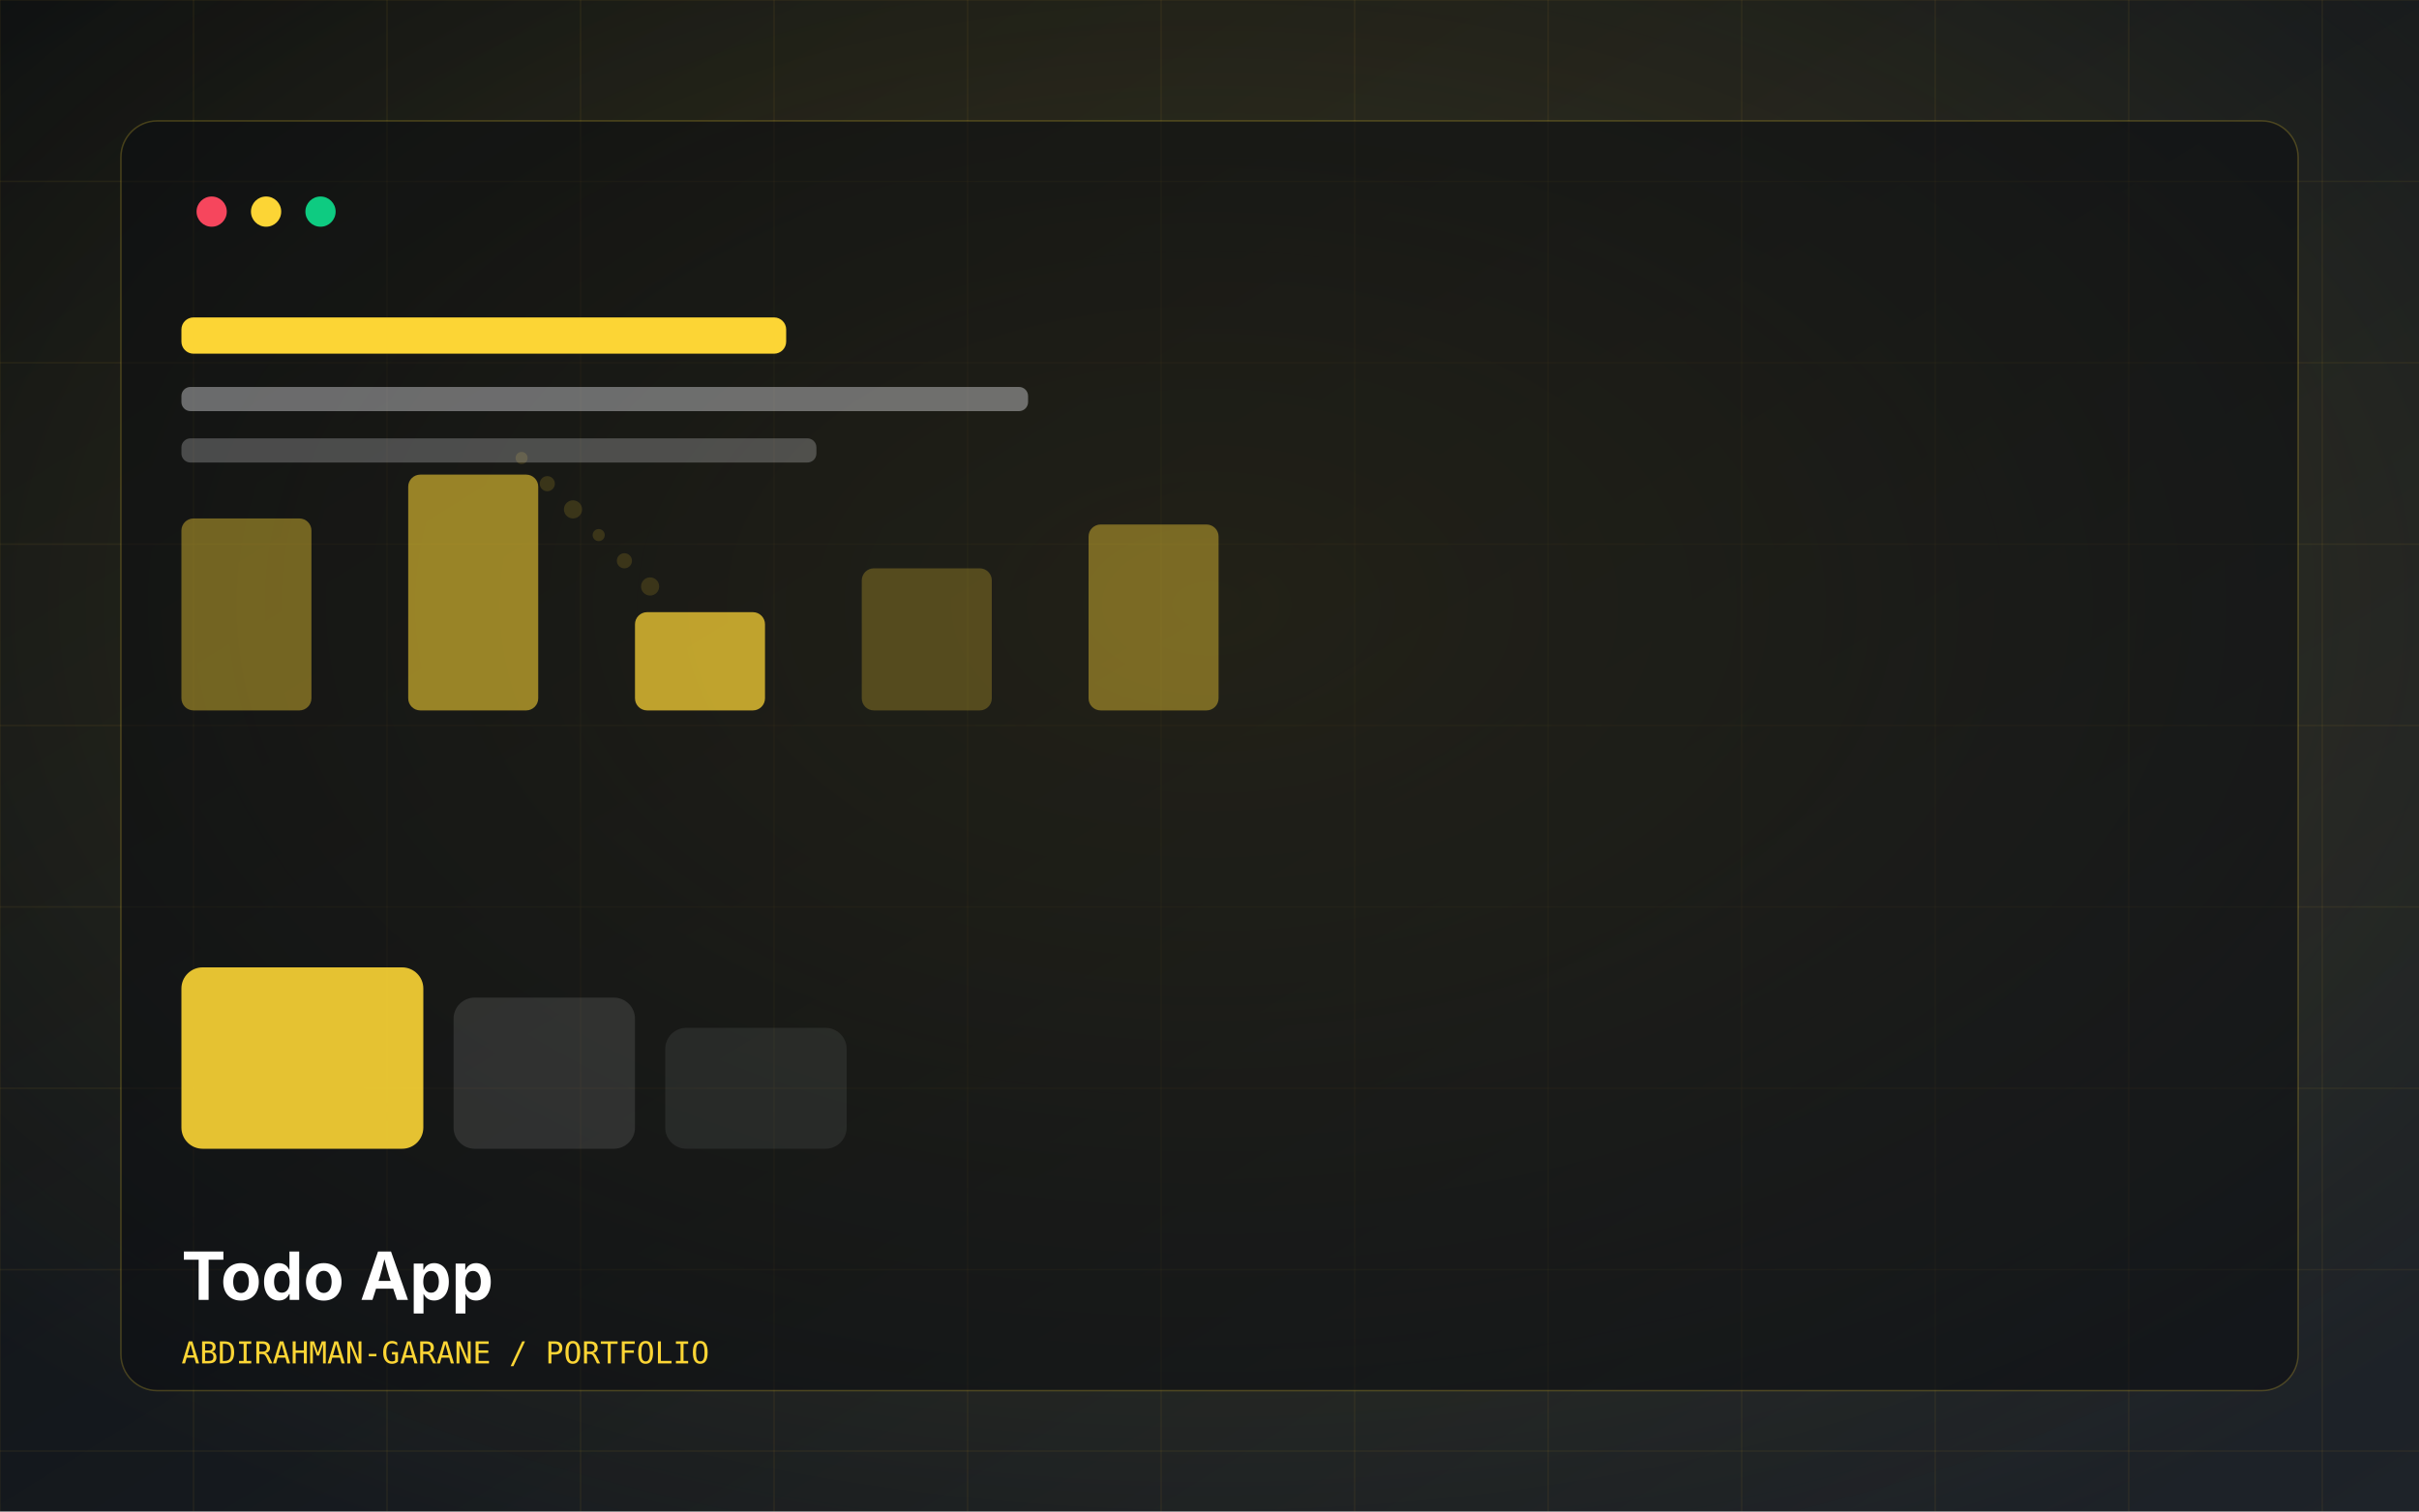
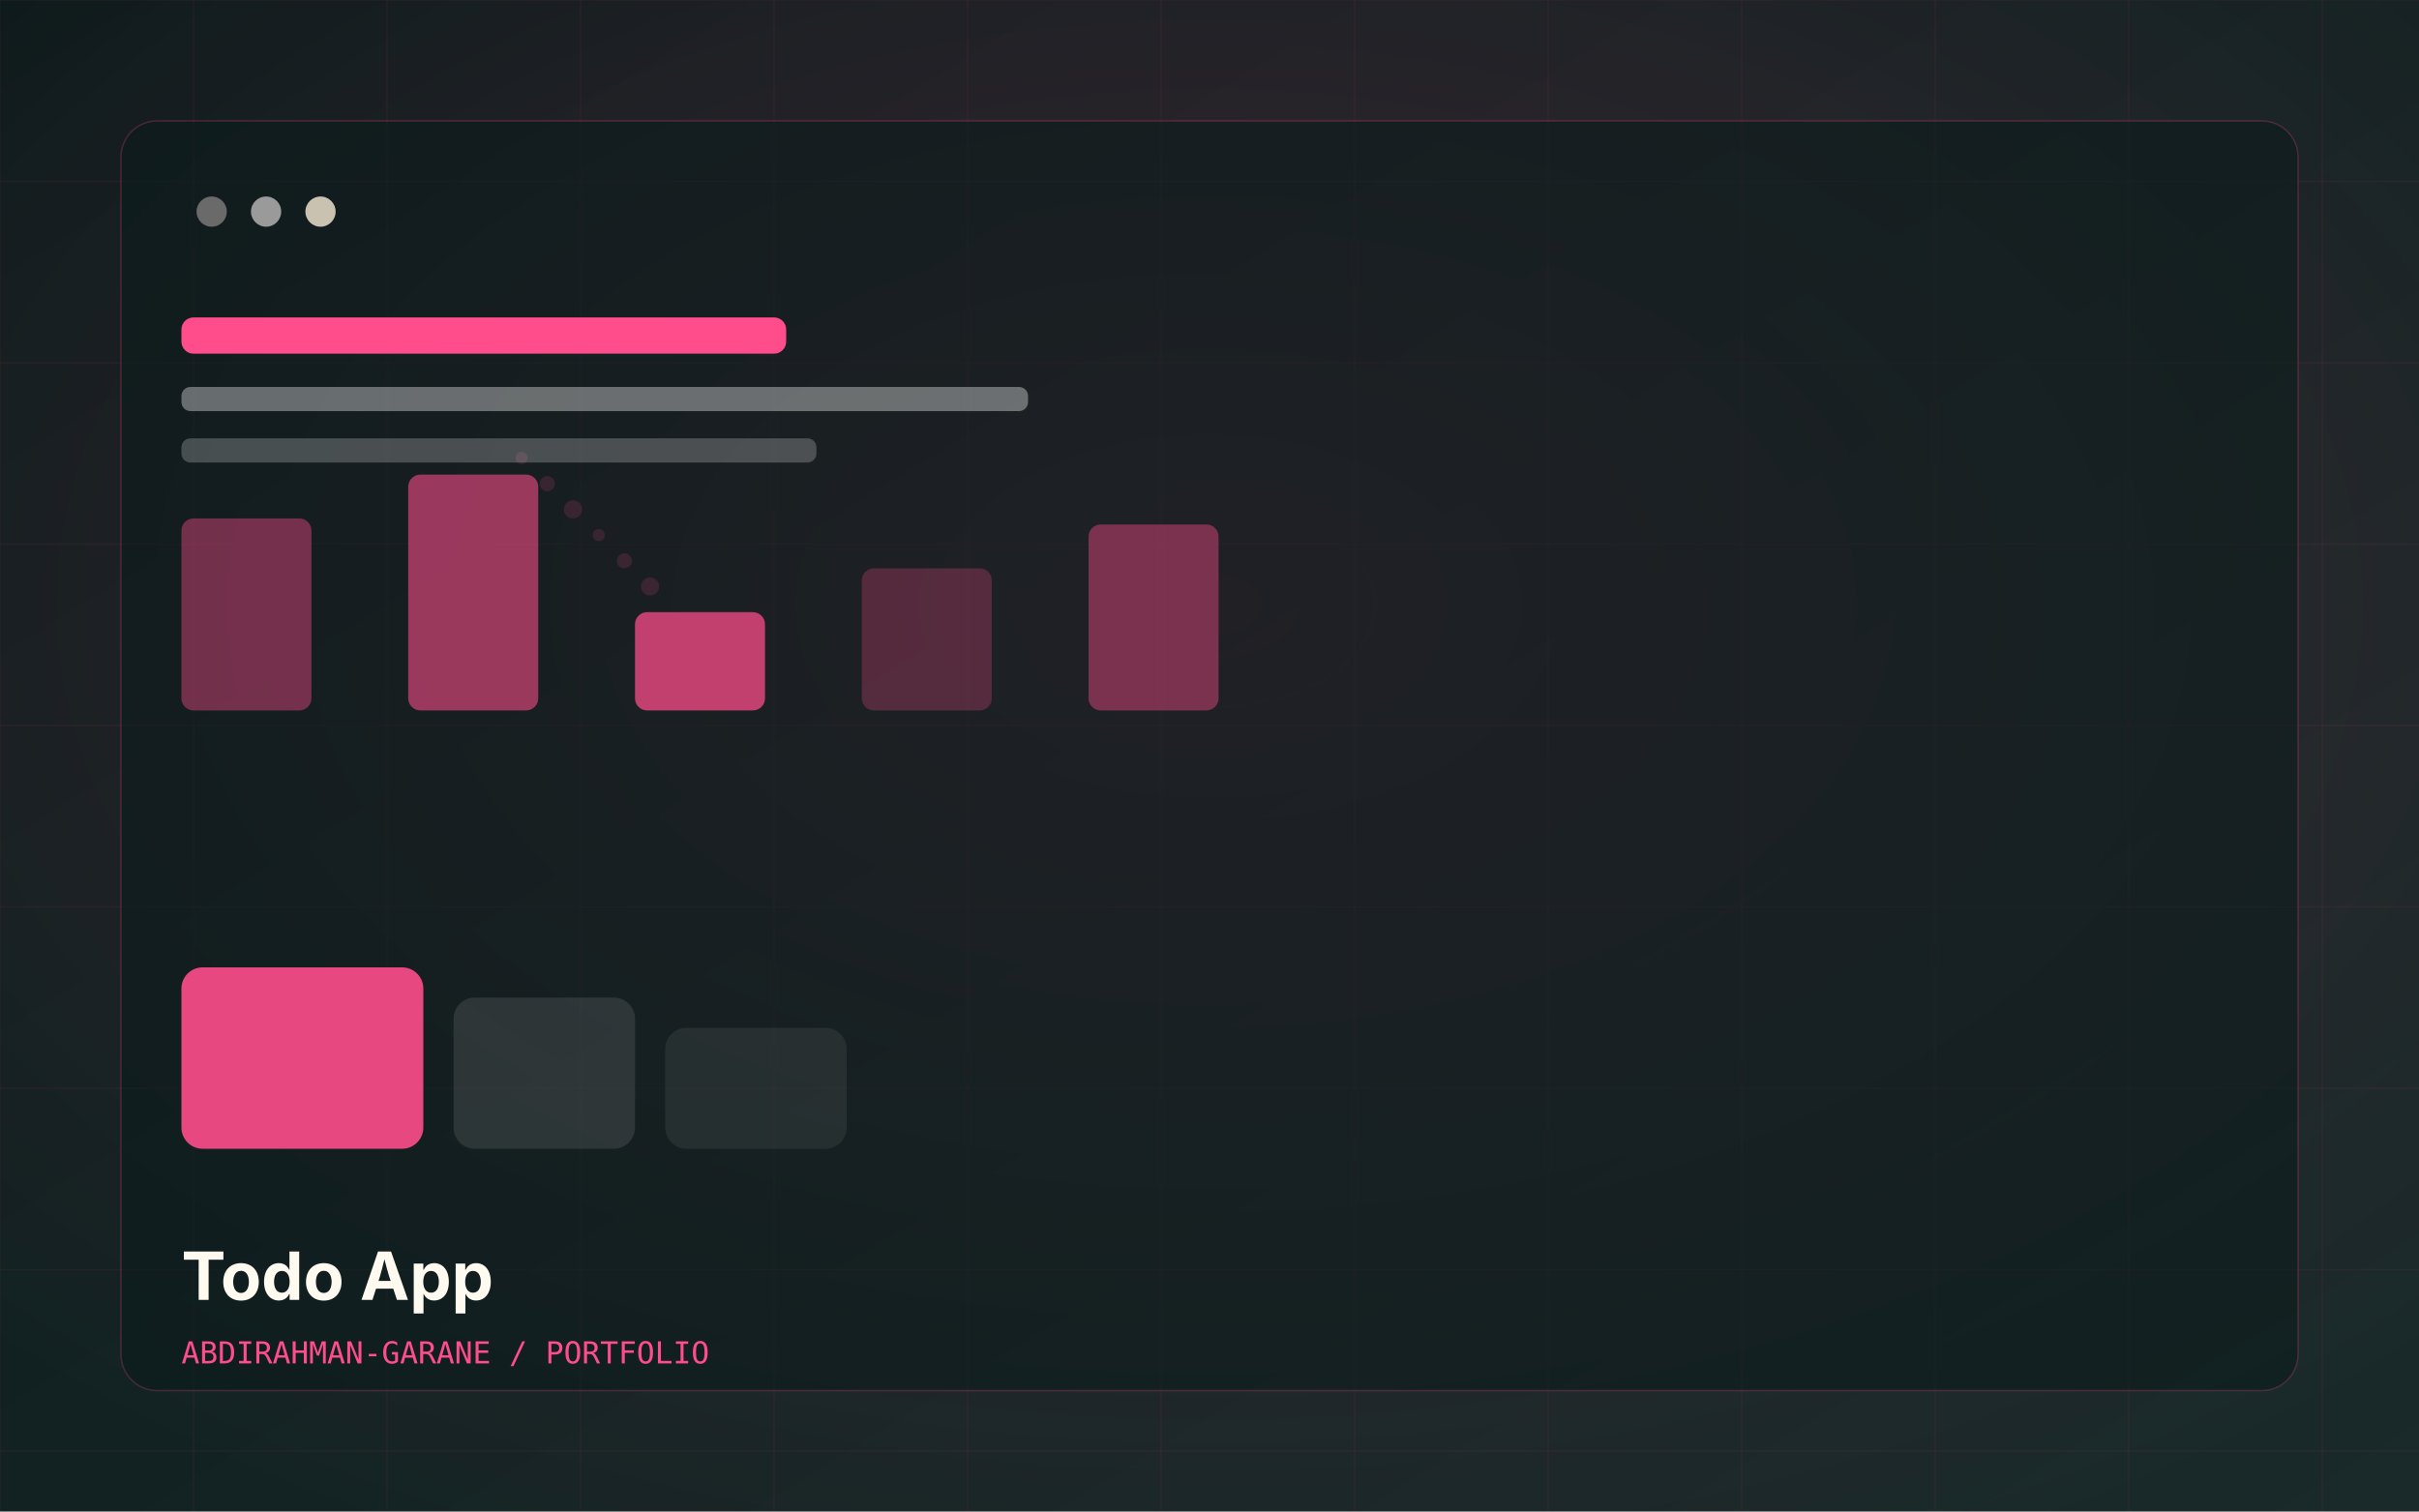
<svg xmlns="http://www.w3.org/2000/svg" width="1600" height="1000" viewBox="0 0 1600 1000">
  <defs>
    <linearGradient id="bg" x1="0" y1="0" x2="1" y2="1">
-       <stop offset="0" stop-color="#0b0e11" />
-       <stop offset="1" stop-color="#1e2329" />
+       <stop offset="0" stop-color="#0a1a1a" />
+       <stop offset="1" stop-color="#1a2a2a" />
    </linearGradient>
    <radialGradient id="glow" cx="0.5" cy="0.4" r="0.7">
-       <stop offset="0" stop-color="#fcd535" stop-opacity="0.18" />
-       <stop offset="1" stop-color="#fcd535" stop-opacity="0" />
+       <stop offset="0" stop-color="#ff4d8b" stop-opacity="0.18" />
+       <stop offset="1" stop-color="#ff4d8b" stop-opacity="0" />
    </radialGradient>
  </defs>
  <rect width="1600" height="1000" fill="url(#bg)" />
  <rect width="1600" height="1000" fill="url(#glow)" />
-   <g stroke="#fcd535" stroke-opacity="0.06">
+   <g stroke="#ff4d8b" stroke-opacity="0.06">
    <line x1="0" y1="0" x2="1600" y2="0" />
    <line x1="0" y1="120" x2="1600" y2="120" />
    <line x1="0" y1="240" x2="1600" y2="240" />
    <line x1="0" y1="360" x2="1600" y2="360" />
    <line x1="0" y1="480" x2="1600" y2="480" />
    <line x1="0" y1="600" x2="1600" y2="600" />
    <line x1="0" y1="720" x2="1600" y2="720" />
    <line x1="0" y1="840" x2="1600" y2="840" />
    <line x1="0" y1="960" x2="1600" y2="960" />
    <line x1="0" y1="1080" x2="1600" y2="1080" />
    <line x1="0" y1="1200" x2="1600" y2="1200" />
    <line x1="0" y1="1320" x2="1600" y2="1320" />
    <line x1="0" y1="1440" x2="1600" y2="1440" />
    <line x1="0" y1="1560" x2="1600" y2="1560" />
    <line x1="0" y1="0" x2="0" y2="1000" />
    <line x1="128" y1="0" x2="128" y2="1000" />
    <line x1="256" y1="0" x2="256" y2="1000" />
    <line x1="384" y1="0" x2="384" y2="1000" />
    <line x1="512" y1="0" x2="512" y2="1000" />
    <line x1="640" y1="0" x2="640" y2="1000" />
    <line x1="768" y1="0" x2="768" y2="1000" />
    <line x1="896" y1="0" x2="896" y2="1000" />
    <line x1="1024" y1="0" x2="1024" y2="1000" />
    <line x1="1152" y1="0" x2="1152" y2="1000" />
    <line x1="1280" y1="0" x2="1280" y2="1000" />
    <line x1="1408" y1="0" x2="1408" y2="1000" />
    <line x1="1536" y1="0" x2="1536" y2="1000" />
    <line x1="1664" y1="0" x2="1664" y2="1000" />
  </g>
-   <circle cx="345" cy="303" r="4" fill="#fcd535" opacity="0.35" />
-   <circle cx="362" cy="320" r="5" fill="#fcd535" opacity="0.35" />
-   <circle cx="379" cy="337" r="6" fill="#fcd535" opacity="0.35" />
-   <circle cx="396" cy="354" r="4" fill="#fcd535" opacity="0.35" />
-   <circle cx="413" cy="371" r="5" fill="#fcd535" opacity="0.35" />
-   <circle cx="430" cy="388" r="6" fill="#fcd535" opacity="0.35" />
-   <rect x="80" y="80" width="1440" height="840" rx="24" fill="#0b0e11" fill-opacity="0.55" stroke="#fcd535" stroke-opacity="0.22" />
-   <circle cx="140" cy="140" r="10" fill="#f6465d" />
-   <circle cx="176" cy="140" r="10" fill="#fcd535" />
-   <circle cx="212" cy="140" r="10" fill="#0ecb81" />
-   <rect x="120" y="210" width="400" height="24" rx="8" fill="#fcd535" />
-   <rect x="120" y="256" width="560" height="16" rx="6" fill="#eaecef" opacity="0.4" />
-   <rect x="120" y="290" width="420" height="16" rx="6" fill="#eaecef" opacity="0.25" />
-   <rect x="120" y="343" width="86" height="127" rx="8" fill="#fcd535" opacity="0.41" />
-   <rect x="270" y="314" width="86" height="156" rx="8" fill="#fcd535" opacity="0.57" />
-   <rect x="420" y="405" width="86" height="65" rx="8" fill="#fcd535" opacity="0.73" />
-   <rect x="570" y="376" width="86" height="94" rx="8" fill="#fcd535" opacity="0.25" />
-   <rect x="720" y="347" width="86" height="123" rx="8" fill="#fcd535" opacity="0.41" />
-   <rect x="120" y="640" width="160" height="120" rx="14" fill="#fcd535" opacity="0.9" />
-   <rect x="300" y="660" width="120" height="100" rx="14" fill="#eaecef" opacity="0.12" />
-   <rect x="440" y="680" width="120" height="80" rx="14" fill="#eaecef" opacity="0.08" />
-   <text x="120" y="860" font-family="Inter, sans-serif" font-size="44" font-weight="700" fill="#ffffff">Todo App</text>
-   <text x="120" y="902" font-family="'JetBrains Mono', monospace" font-size="20" fill="#fcd535">ABDIRAHMAN-GARANE / PORTFOLIO</text>
+   <circle cx="345" cy="303" r="4" fill="#ff4d8b" opacity="0.35" />
+   <circle cx="362" cy="320" r="5" fill="#ff4d8b" opacity="0.35" />
+   <circle cx="379" cy="337" r="6" fill="#ff4d8b" opacity="0.35" />
+   <circle cx="396" cy="354" r="4" fill="#ff4d8b" opacity="0.35" />
+   <circle cx="413" cy="371" r="5" fill="#ff4d8b" opacity="0.35" />
+   <circle cx="430" cy="388" r="6" fill="#ff4d8b" opacity="0.35" />
+   <rect x="80" y="80" width="1440" height="840" rx="24" fill="#0a1a1a" fill-opacity="0.55" stroke="#ff4d8b" stroke-opacity="0.22" />
+   <circle cx="140" cy="140" r="10" fill="#6a6a6a" />
+   <circle cx="176" cy="140" r="10" fill="#9a9a9a" />
+   <circle cx="212" cy="140" r="10" fill="#c9c2b0" />
+   <rect x="120" y="210" width="400" height="24" rx="8" fill="#ff4d8b" />
+   <rect x="120" y="256" width="560" height="16" rx="6" fill="#e5e5e5" opacity="0.4" />
+   <rect x="120" y="290" width="420" height="16" rx="6" fill="#e5e5e5" opacity="0.25" />
+   <rect x="120" y="343" width="86" height="127" rx="8" fill="#ff4d8b" opacity="0.41" />
+   <rect x="270" y="314" width="86" height="156" rx="8" fill="#ff4d8b" opacity="0.57" />
+   <rect x="420" y="405" width="86" height="65" rx="8" fill="#ff4d8b" opacity="0.73" />
+   <rect x="570" y="376" width="86" height="94" rx="8" fill="#ff4d8b" opacity="0.25" />
+   <rect x="720" y="347" width="86" height="123" rx="8" fill="#ff4d8b" opacity="0.41" />
+   <rect x="120" y="640" width="160" height="120" rx="14" fill="#ff4d8b" opacity="0.9" />
+   <rect x="300" y="660" width="120" height="100" rx="14" fill="#e5e5e5" opacity="0.12" />
+   <rect x="440" y="680" width="120" height="80" rx="14" fill="#e5e5e5" opacity="0.08" />
+   <text x="120" y="860" font-family="Inter, sans-serif" font-size="44" font-weight="700" fill="#fffaf0">Todo App</text>
+   <text x="120" y="902" font-family="'JetBrains Mono', monospace" font-size="20" fill="#ff4d8b">ABDIRAHMAN-GARANE / PORTFOLIO</text>
</svg>
